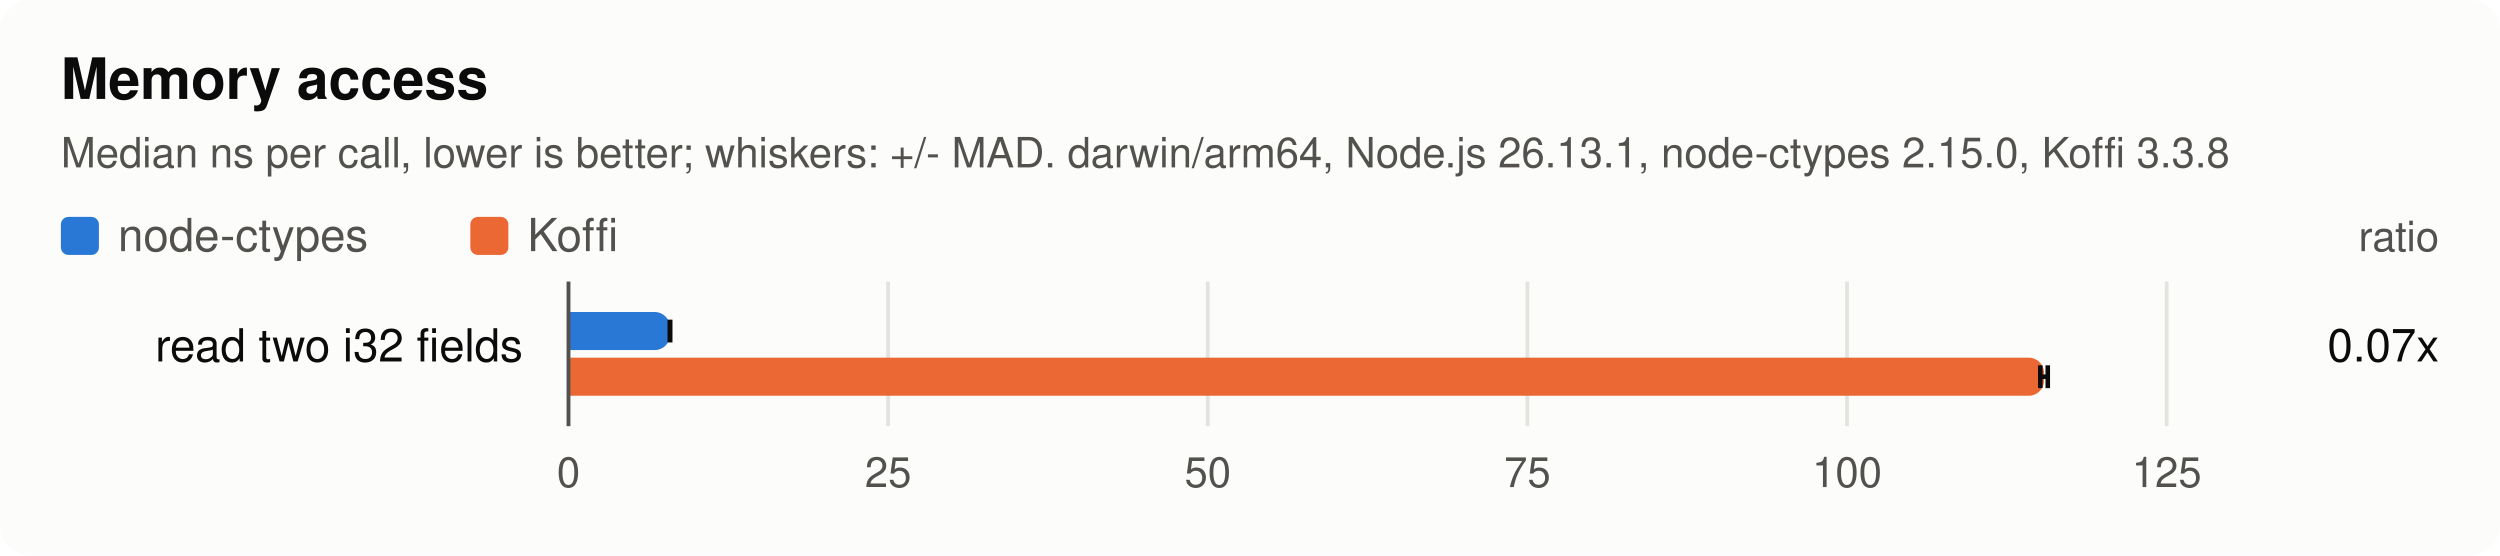
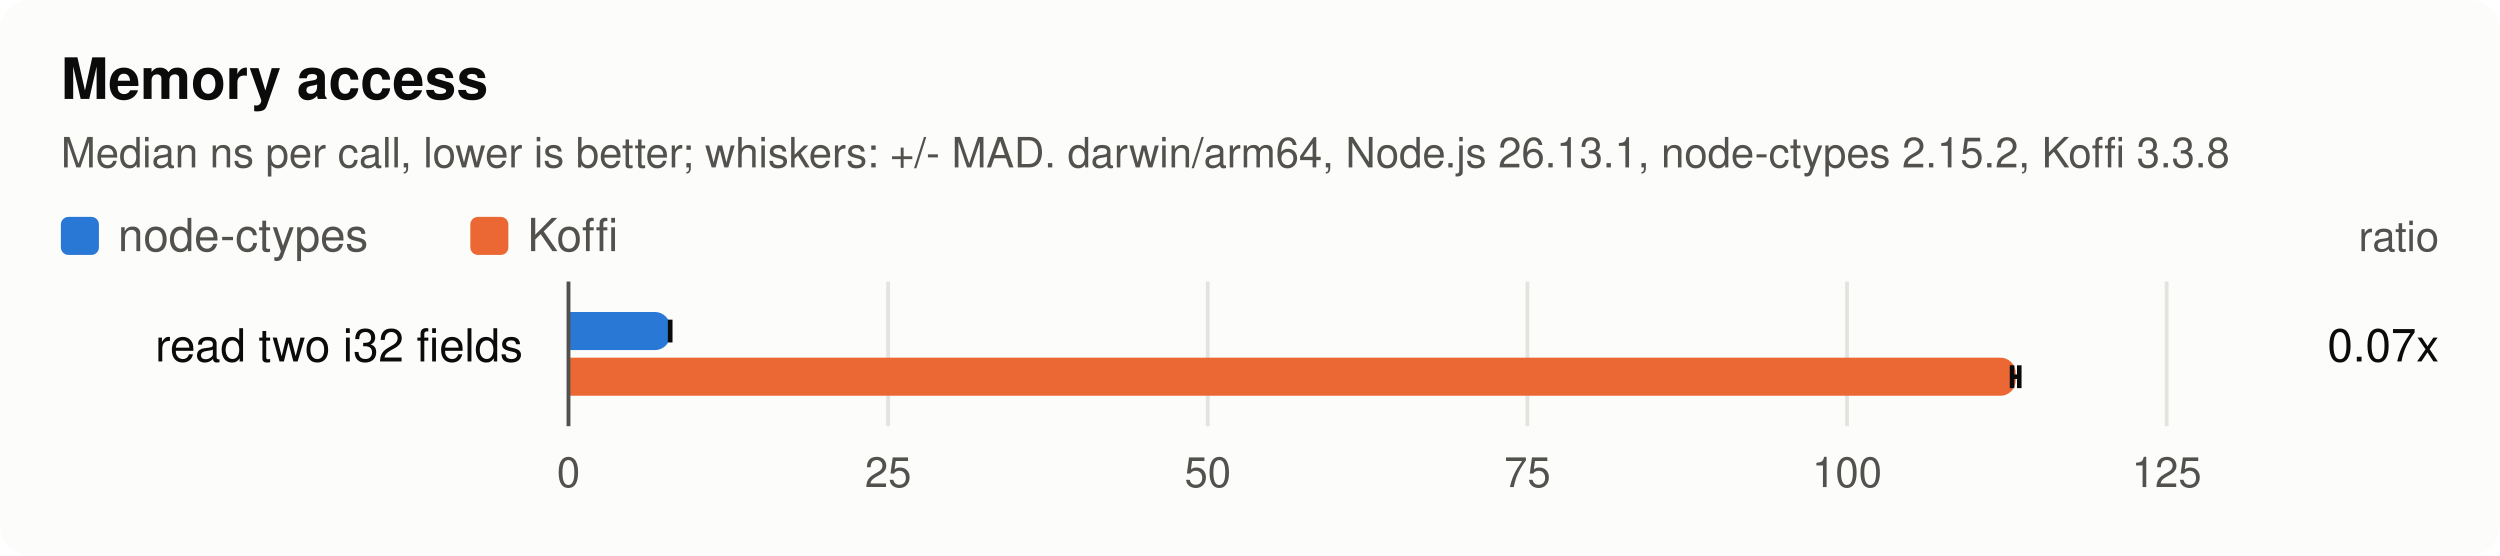
<svg xmlns="http://www.w3.org/2000/svg" width="657" height="146" viewBox="0 0 657 146" role="img" aria-label="Memory access: node-ctypes vs Koffi, ns per call">
  <style>
.surface { fill: #fcfcfb; } .primary { fill: #0b0b0b; } .secondary { fill: #52514e; }
.ctypes { fill: #2a78d6; } .other { fill: #eb6834; }
.grid { stroke: #e4e3df; stroke-width: 1; } .baseline { stroke: #52514e; stroke-width: 1; }
.whisker { stroke: #0b0b0b; stroke-width: 1.2; }
text { font: 12px -apple-system, BlinkMacSystemFont, "Segoe UI", Helvetica, Arial, sans-serif; }
.title { font-size: 15px; font-weight: 600; } .small { font-size: 11px; } .group { font-weight: 600; }
.value { font-variant-numeric: tabular-nums; }
@media (prefers-color-scheme: dark) {
  .surface { fill: #1a1a19; } .primary { fill: #f0efec; } .secondary { fill: #c3c2b7; }
  .ctypes { fill: #3987e5; } .other { fill: #d95926; }
  .grid { stroke: #383835; } .baseline { stroke: #c3c2b7; } .whisker { stroke: #f0efec; }
}
</style>
  <rect class="surface" width="657" height="146" rx="8" />
  <text class="primary title" x="16" y="26">Memory access</text>
-   <text class="secondary small" x="16" y="44">Median ns per call, lower is better; whiskers: +/- MAD. darwin/arm64, Node.js 26.13.1, node-ctypes 2.15.0, Koffi 3.3.8</text>
+   <text class="secondary small" x="16" y="44">Median ns per call, lower is better; whiskers: +/- MAD. darwin/arm64, Node.js 26.13.1, node-ctypes 2.15.2, Koffi 3.3.8</text>
  <rect class="ctypes" x="16" y="57" width="10" height="10" rx="2" />
  <text class="secondary" x="31" y="66">node-ctypes</text>
  <rect class="other" x="123.6" y="57" width="10" height="10" rx="2" />
  <text class="secondary" x="138.6" y="66">Koffi</text>
  <text class="secondary small" x="641" y="66" text-anchor="end">ratio</text>
  <line class="grid" x1="149.4" y1="74" x2="149.4" y2="112" />
  <text class="secondary small value" x="149.4" y="128" text-anchor="middle">0</text>
  <line class="grid" x1="233.4" y1="74" x2="233.4" y2="112" />
  <text class="secondary small value" x="233.4" y="128" text-anchor="middle">25</text>
  <line class="grid" x1="317.4" y1="74" x2="317.4" y2="112" />
  <text class="secondary small value" x="317.4" y="128" text-anchor="middle">50</text>
  <line class="grid" x1="401.4" y1="74" x2="401.4" y2="112" />
  <text class="secondary small value" x="401.4" y="128" text-anchor="middle">75</text>
  <line class="grid" x1="485.4" y1="74" x2="485.4" y2="112" />
  <text class="secondary small value" x="485.4" y="128" text-anchor="middle">100</text>
  <line class="grid" x1="569.4" y1="74" x2="569.4" y2="112" />
  <text class="secondary small value" x="569.4" y="128" text-anchor="middle">125</text>
  <text class="primary" x="137.4" y="95" text-anchor="end">read two i32 fields</text>
-   <path class="ctypes" d="M149.4,82h22.672a4,4 0 0 1 4,4v2a4,4 0 0 1 -4,4h-22.672z" />
-   <path class="whisker" d="M176.018,87H176.126M176.018,84v6M176.126,84v6" />
-   <path class="other" d="M149.4,94h383.772a4,4 0 0 1 4,4v2a4,4 0 0 1 -4,4h-383.772z" />
-   <path class="whisker" d="M536.192,99H538.152M536.192,96v6M538.152,96v6" />
+   <path class="ctypes" d="M149.4,82h22.726a4,4 0 0 1 4,4v2a4,4 0 0 1 -4,4h-22.726z" />
+   <path class="whisker" d="M176.113,87H176.14M176.113,84v6M176.14,84v6" />
+   <path class="other" d="M149.4,94h376.317a4,4 0 0 1 4,4v2a4,4 0 0 1 -4,4h-376.317z" />
+   <path class="whisker" d="M528.768,99H530.665M528.768,96v6M530.665,96v6" />
  <text class="primary value" x="641" y="95" text-anchor="end">0.07x</text>
  <line class="baseline" x1="149.4" y1="74" x2="149.4" y2="112" />
</svg>
